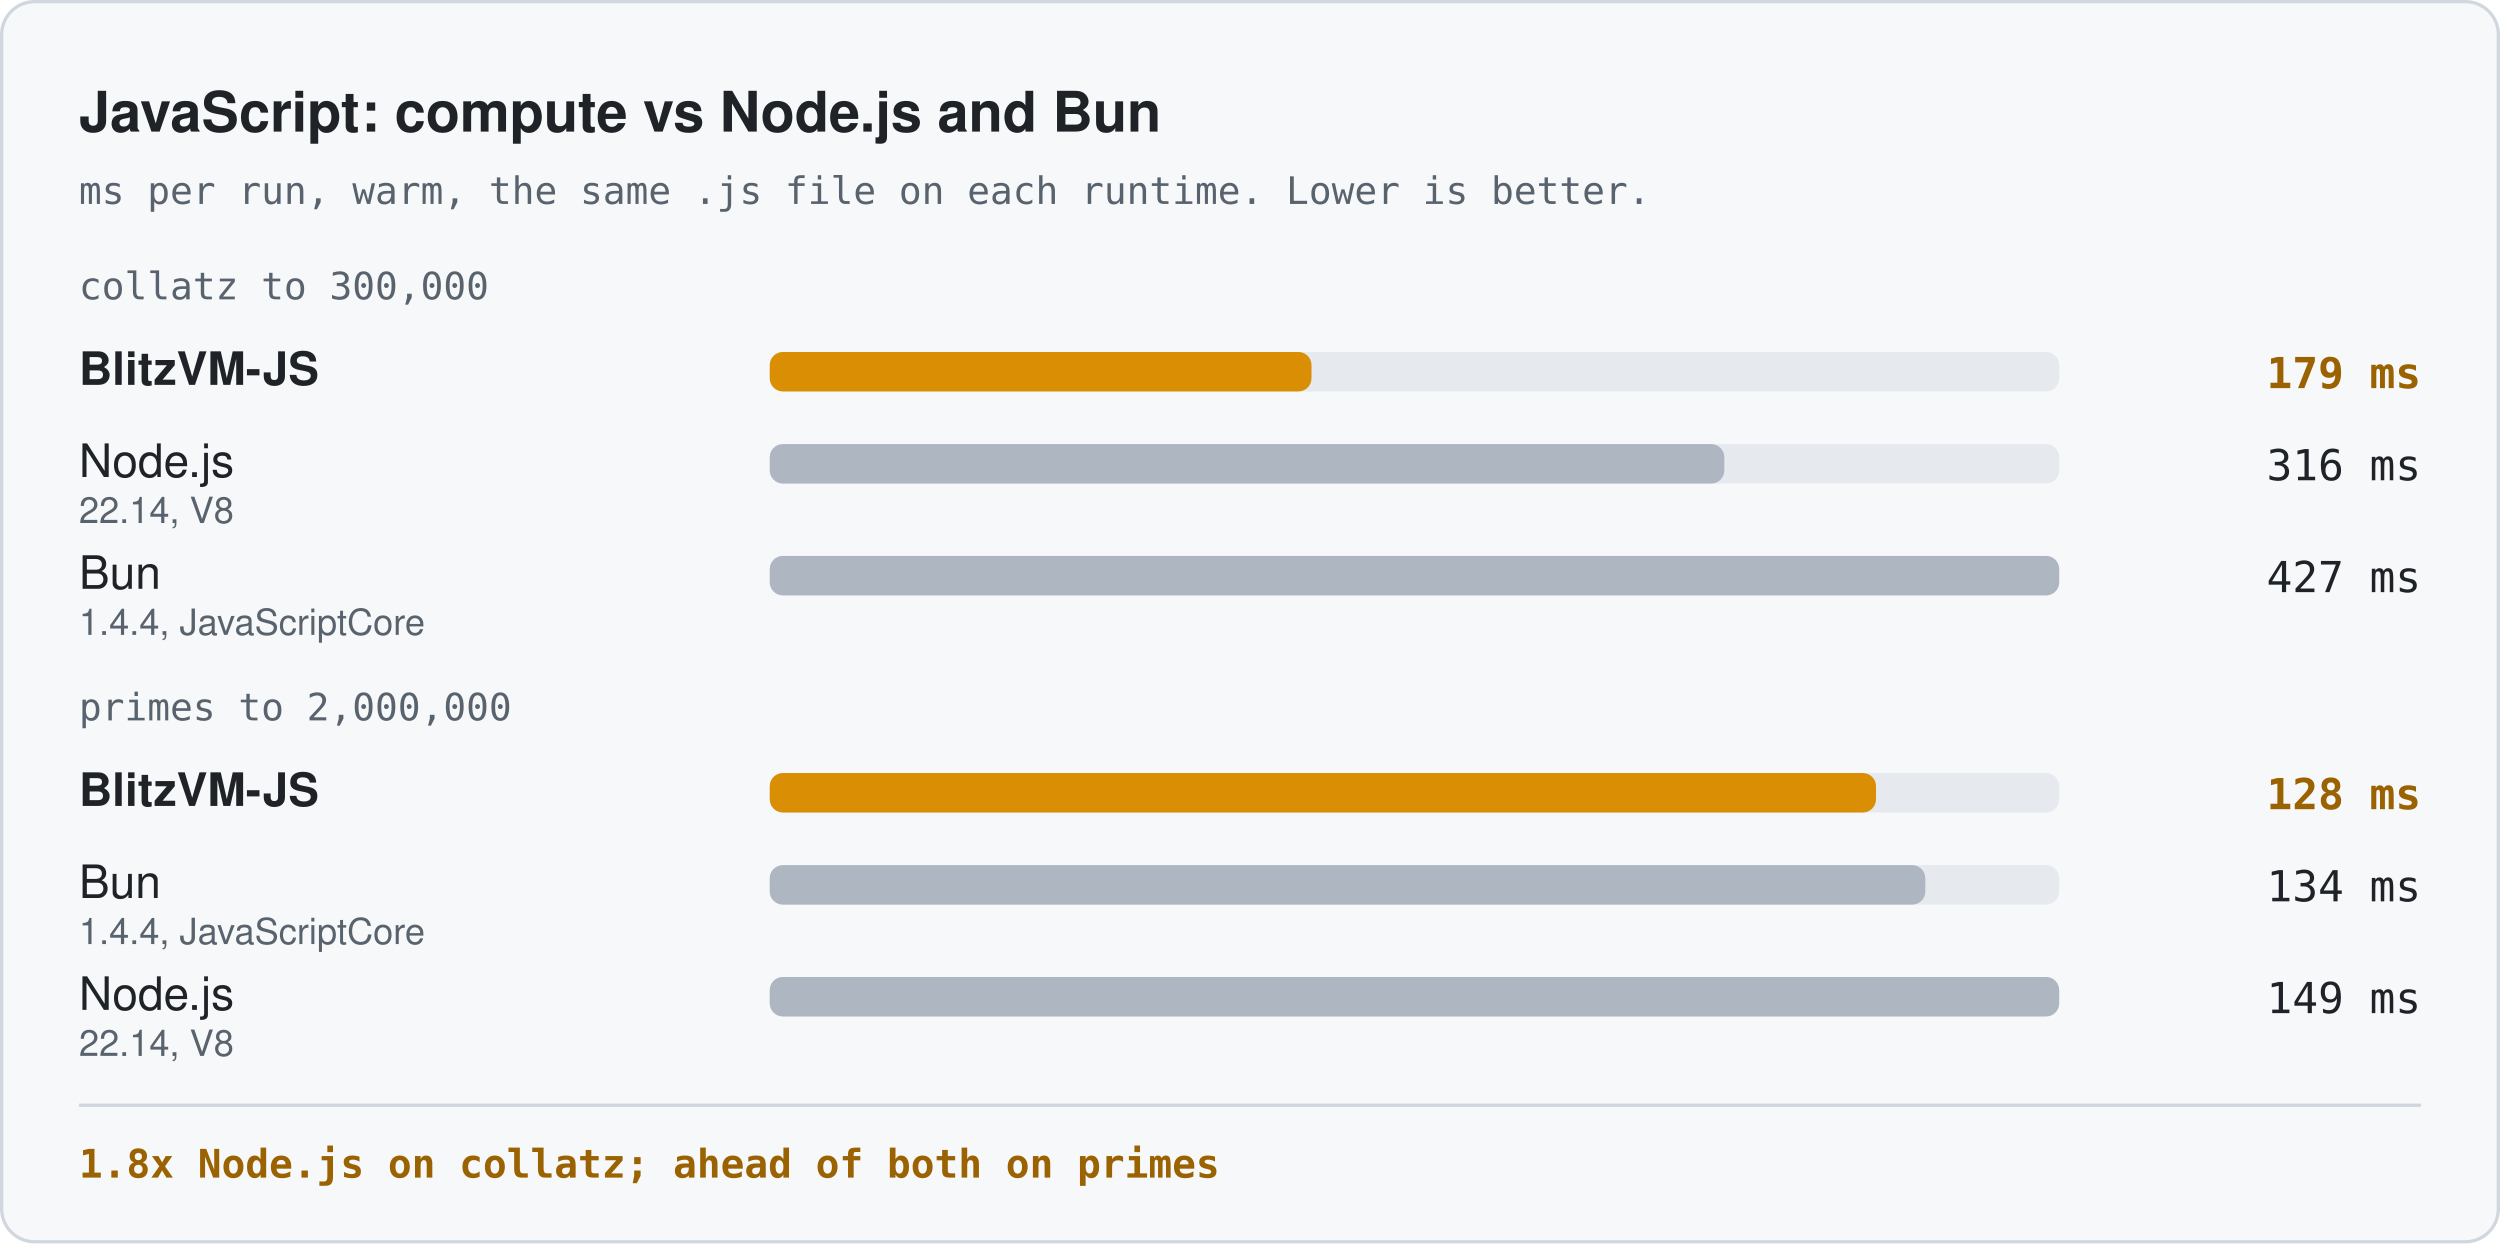
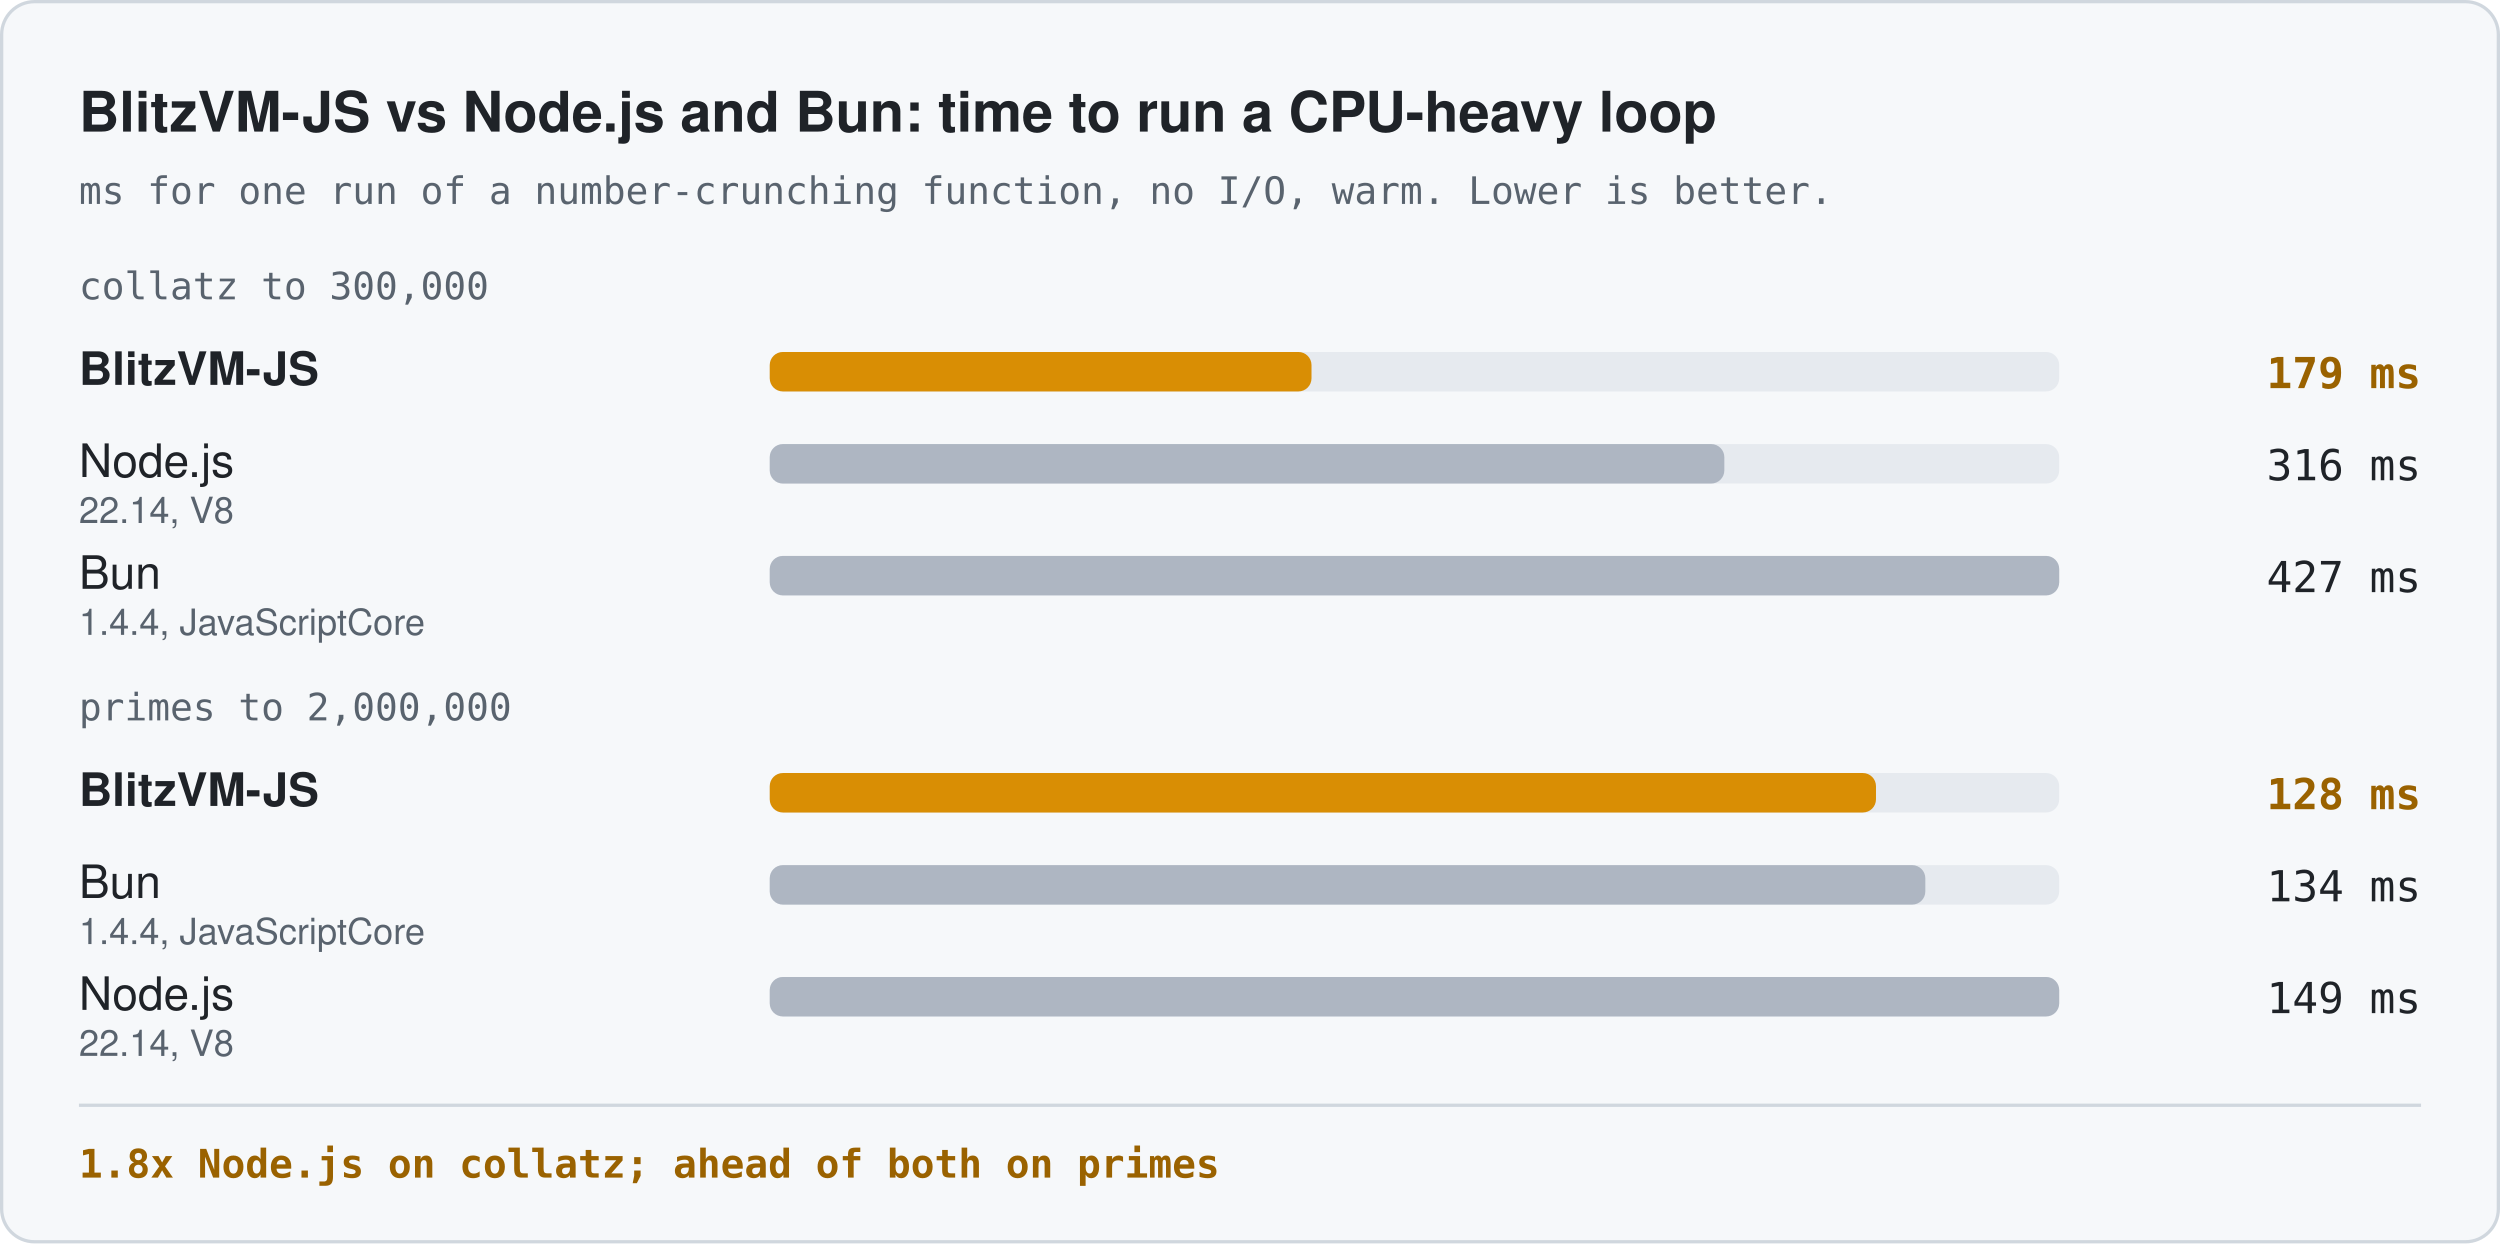
- <svg xmlns="http://www.w3.org/2000/svg" width="760" height="378" viewBox="0 0 760 378" role="img" aria-label="JavaScript: compute vs Node.js and Bun">
+ <svg xmlns="http://www.w3.org/2000/svg" width="760" height="378" viewBox="0 0 760 378" role="img" aria-label="BlitzVM-JS vs Node.js and Bun: time to run a CPU-heavy loop">
  <rect x="0.5" y="0.5" width="759" height="377" rx="10" fill="#F6F8FA" stroke="#D0D7DE" />
-   <text x="24" y="40" font-family="-apple-system, BlinkMacSystemFont, 'Segoe UI', Helvetica, Arial, sans-serif" font-size="17" font-weight="600" fill="#1F2328">JavaScript: compute vs Node.js and Bun</text>
-   <text x="24" y="62" font-family="ui-monospace, SFMono-Regular, Menlo, Consolas, monospace" font-size="11.5" fill="#59636E">ms per run, warm, the same .js file on each runtime. Lower is better.</text>
+   <text x="24" y="40" font-family="-apple-system, BlinkMacSystemFont, 'Segoe UI', Helvetica, Arial, sans-serif" font-size="17" font-weight="600" fill="#1F2328">BlitzVM-JS vs Node.js and Bun: time to run a CPU-heavy loop</text>
+   <text x="24" y="62" font-family="ui-monospace, SFMono-Regular, Menlo, Consolas, monospace" font-size="11.5" fill="#59636E">ms for one run of a number-crunching function, no I/O, warm. Lower is better.</text>
  <text x="24" y="91" font-family="ui-monospace, SFMono-Regular, Menlo, Consolas, monospace" font-size="11.5" fill="#59636E">collatz to 300,000</text>
  <text x="24" y="117" font-family="-apple-system, BlinkMacSystemFont, 'Segoe UI', Helvetica, Arial, sans-serif" font-size="14" font-weight="600" fill="#1F2328">BlitzVM-JS</text>
  <rect x="234" y="107" width="392" height="12" rx="4" fill="#E6EAEF" />
  <rect x="234" y="107" width="164.7" height="12" rx="4" fill="#D98E04" />
  <text x="736" y="118" text-anchor="end" font-family="ui-monospace, SFMono-Regular, Menlo, Consolas, monospace" font-size="13" font-weight="600" fill="#9A6200">179 ms</text>
  <text x="24" y="145" font-family="-apple-system, BlinkMacSystemFont, 'Segoe UI', Helvetica, Arial, sans-serif" font-size="14" font-weight="400" fill="#1F2328">Node.js</text>
  <text x="24" y="159" font-family="-apple-system, BlinkMacSystemFont, 'Segoe UI', Helvetica, Arial, sans-serif" font-size="11" fill="#59636E">22.14, V8</text>
  <rect x="234" y="135" width="392" height="12" rx="4" fill="#E6EAEF" />
  <rect x="234" y="135" width="290.2" height="12" rx="4" fill="#AEB6C2" />
  <text x="736" y="146" text-anchor="end" font-family="ui-monospace, SFMono-Regular, Menlo, Consolas, monospace" font-size="13" font-weight="400" fill="#1F2328">316 ms</text>
  <text x="24" y="179" font-family="-apple-system, BlinkMacSystemFont, 'Segoe UI', Helvetica, Arial, sans-serif" font-size="14" font-weight="400" fill="#1F2328">Bun</text>
  <text x="24" y="193" font-family="-apple-system, BlinkMacSystemFont, 'Segoe UI', Helvetica, Arial, sans-serif" font-size="11" fill="#59636E">1.4.4, JavaScriptCore</text>
  <rect x="234" y="169" width="392" height="12" rx="4" fill="#E6EAEF" />
  <rect x="234" y="169" width="392.0" height="12" rx="4" fill="#AEB6C2" />
  <text x="736" y="180" text-anchor="end" font-family="ui-monospace, SFMono-Regular, Menlo, Consolas, monospace" font-size="13" font-weight="400" fill="#1F2328">427 ms</text>
  <text x="24" y="219" font-family="ui-monospace, SFMono-Regular, Menlo, Consolas, monospace" font-size="11.5" fill="#59636E">primes to 2,000,000</text>
  <text x="24" y="245" font-family="-apple-system, BlinkMacSystemFont, 'Segoe UI', Helvetica, Arial, sans-serif" font-size="14" font-weight="600" fill="#1F2328">BlitzVM-JS</text>
  <rect x="234" y="235" width="392" height="12" rx="4" fill="#E6EAEF" />
  <rect x="234" y="235" width="336.3" height="12" rx="4" fill="#D98E04" />
  <text x="736" y="246" text-anchor="end" font-family="ui-monospace, SFMono-Regular, Menlo, Consolas, monospace" font-size="13" font-weight="600" fill="#9A6200">128 ms</text>
  <text x="24" y="273" font-family="-apple-system, BlinkMacSystemFont, 'Segoe UI', Helvetica, Arial, sans-serif" font-size="14" font-weight="400" fill="#1F2328">Bun</text>
  <text x="24" y="287" font-family="-apple-system, BlinkMacSystemFont, 'Segoe UI', Helvetica, Arial, sans-serif" font-size="11" fill="#59636E">1.4.4, JavaScriptCore</text>
  <rect x="234" y="263" width="392" height="12" rx="4" fill="#E6EAEF" />
  <rect x="234" y="263" width="351.3" height="12" rx="4" fill="#AEB6C2" />
  <text x="736" y="274" text-anchor="end" font-family="ui-monospace, SFMono-Regular, Menlo, Consolas, monospace" font-size="13" font-weight="400" fill="#1F2328">134 ms</text>
  <text x="24" y="307" font-family="-apple-system, BlinkMacSystemFont, 'Segoe UI', Helvetica, Arial, sans-serif" font-size="14" font-weight="400" fill="#1F2328">Node.js</text>
  <text x="24" y="321" font-family="-apple-system, BlinkMacSystemFont, 'Segoe UI', Helvetica, Arial, sans-serif" font-size="11" fill="#59636E">22.14, V8</text>
  <rect x="234" y="297" width="392" height="12" rx="4" fill="#E6EAEF" />
  <rect x="234" y="297" width="392.0" height="12" rx="4" fill="#AEB6C2" />
  <text x="736" y="308" text-anchor="end" font-family="ui-monospace, SFMono-Regular, Menlo, Consolas, monospace" font-size="13" font-weight="400" fill="#1F2328">149 ms</text>
  <line x1="24" y1="336" x2="736" y2="336" stroke="#D0D7DE" />
  <text x="24" y="358" font-family="ui-monospace, SFMono-Regular, Menlo, Consolas, monospace" font-size="12" font-weight="600" fill="#9A6200">1.8x Node.js on collatz; ahead of both on primes</text>
</svg>
